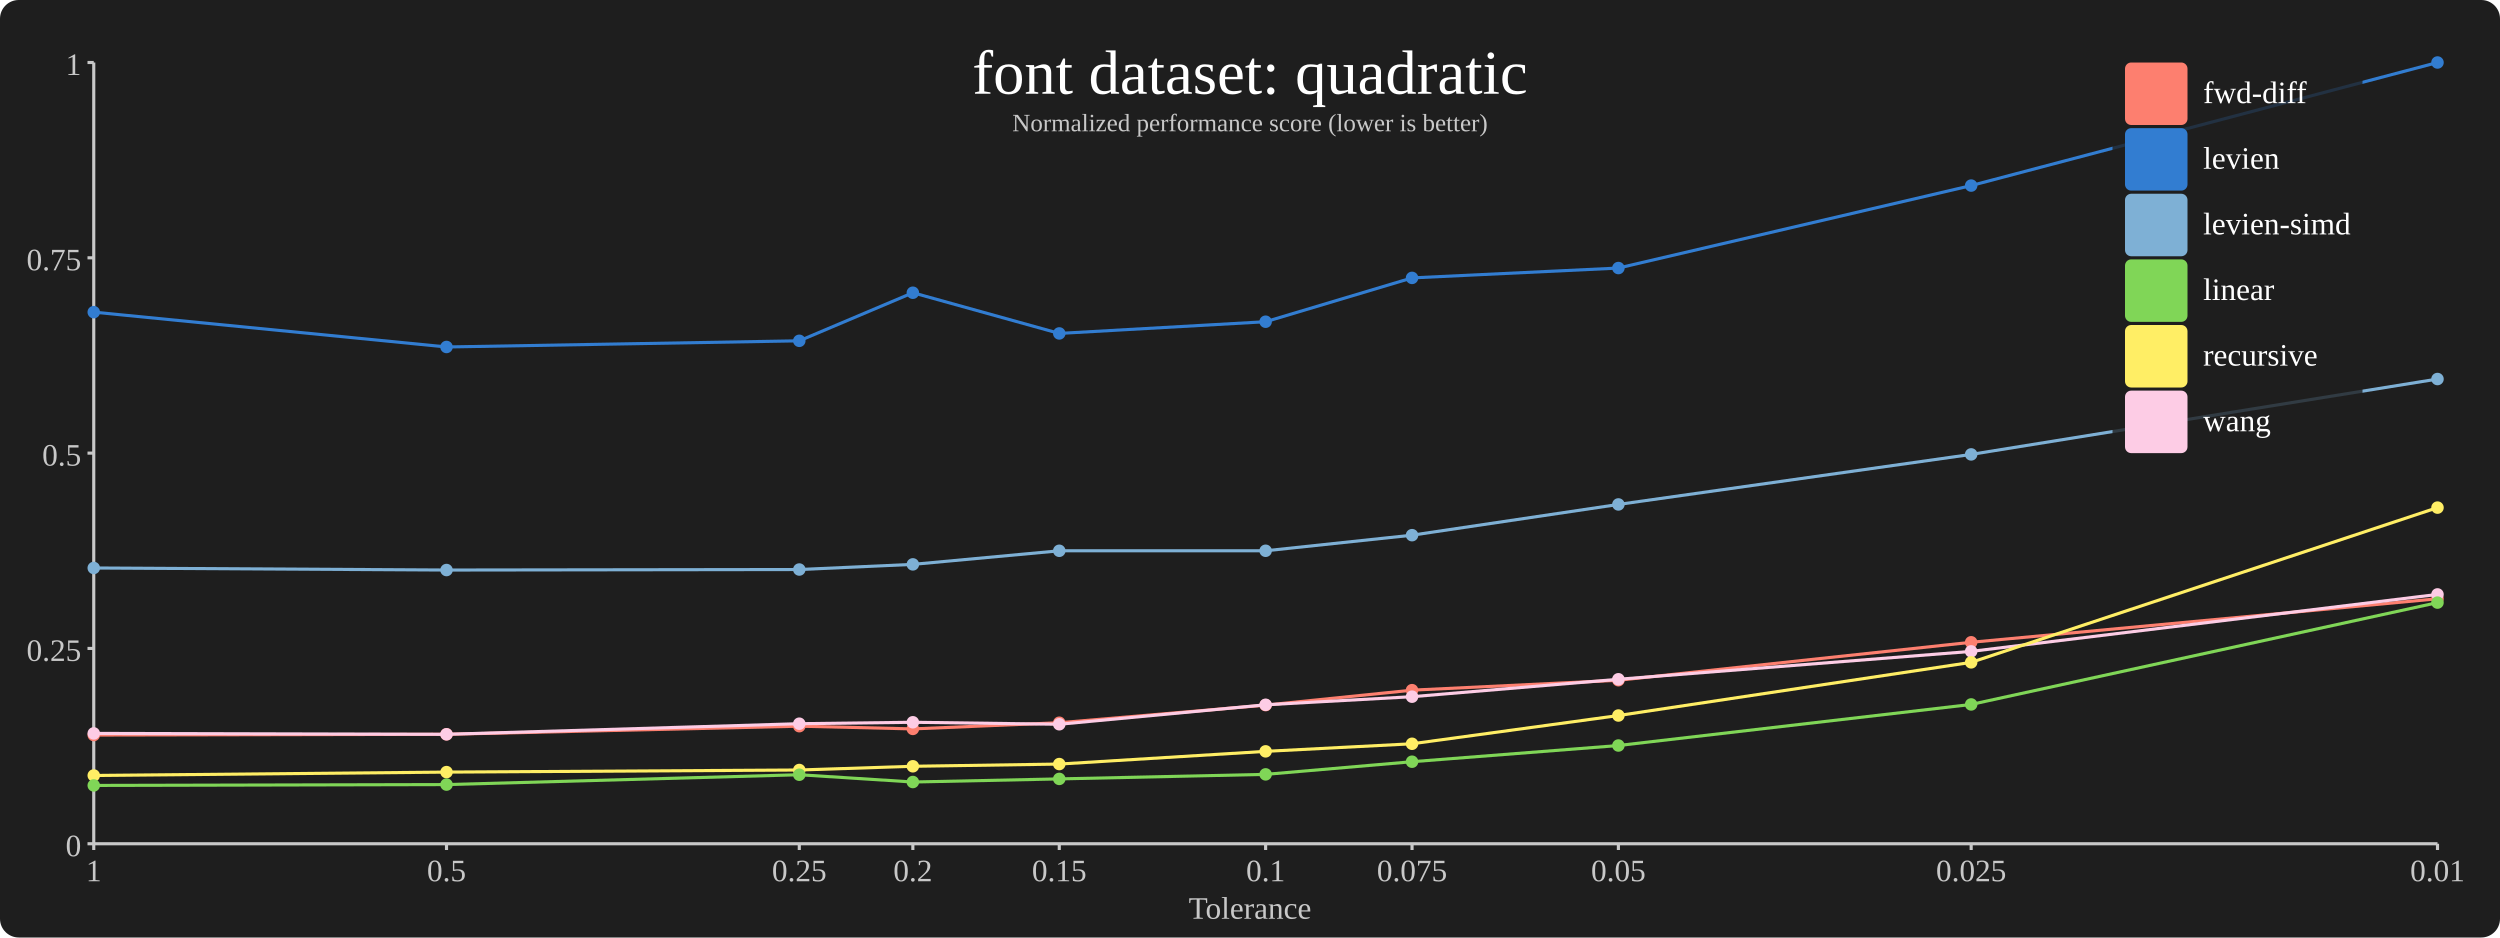
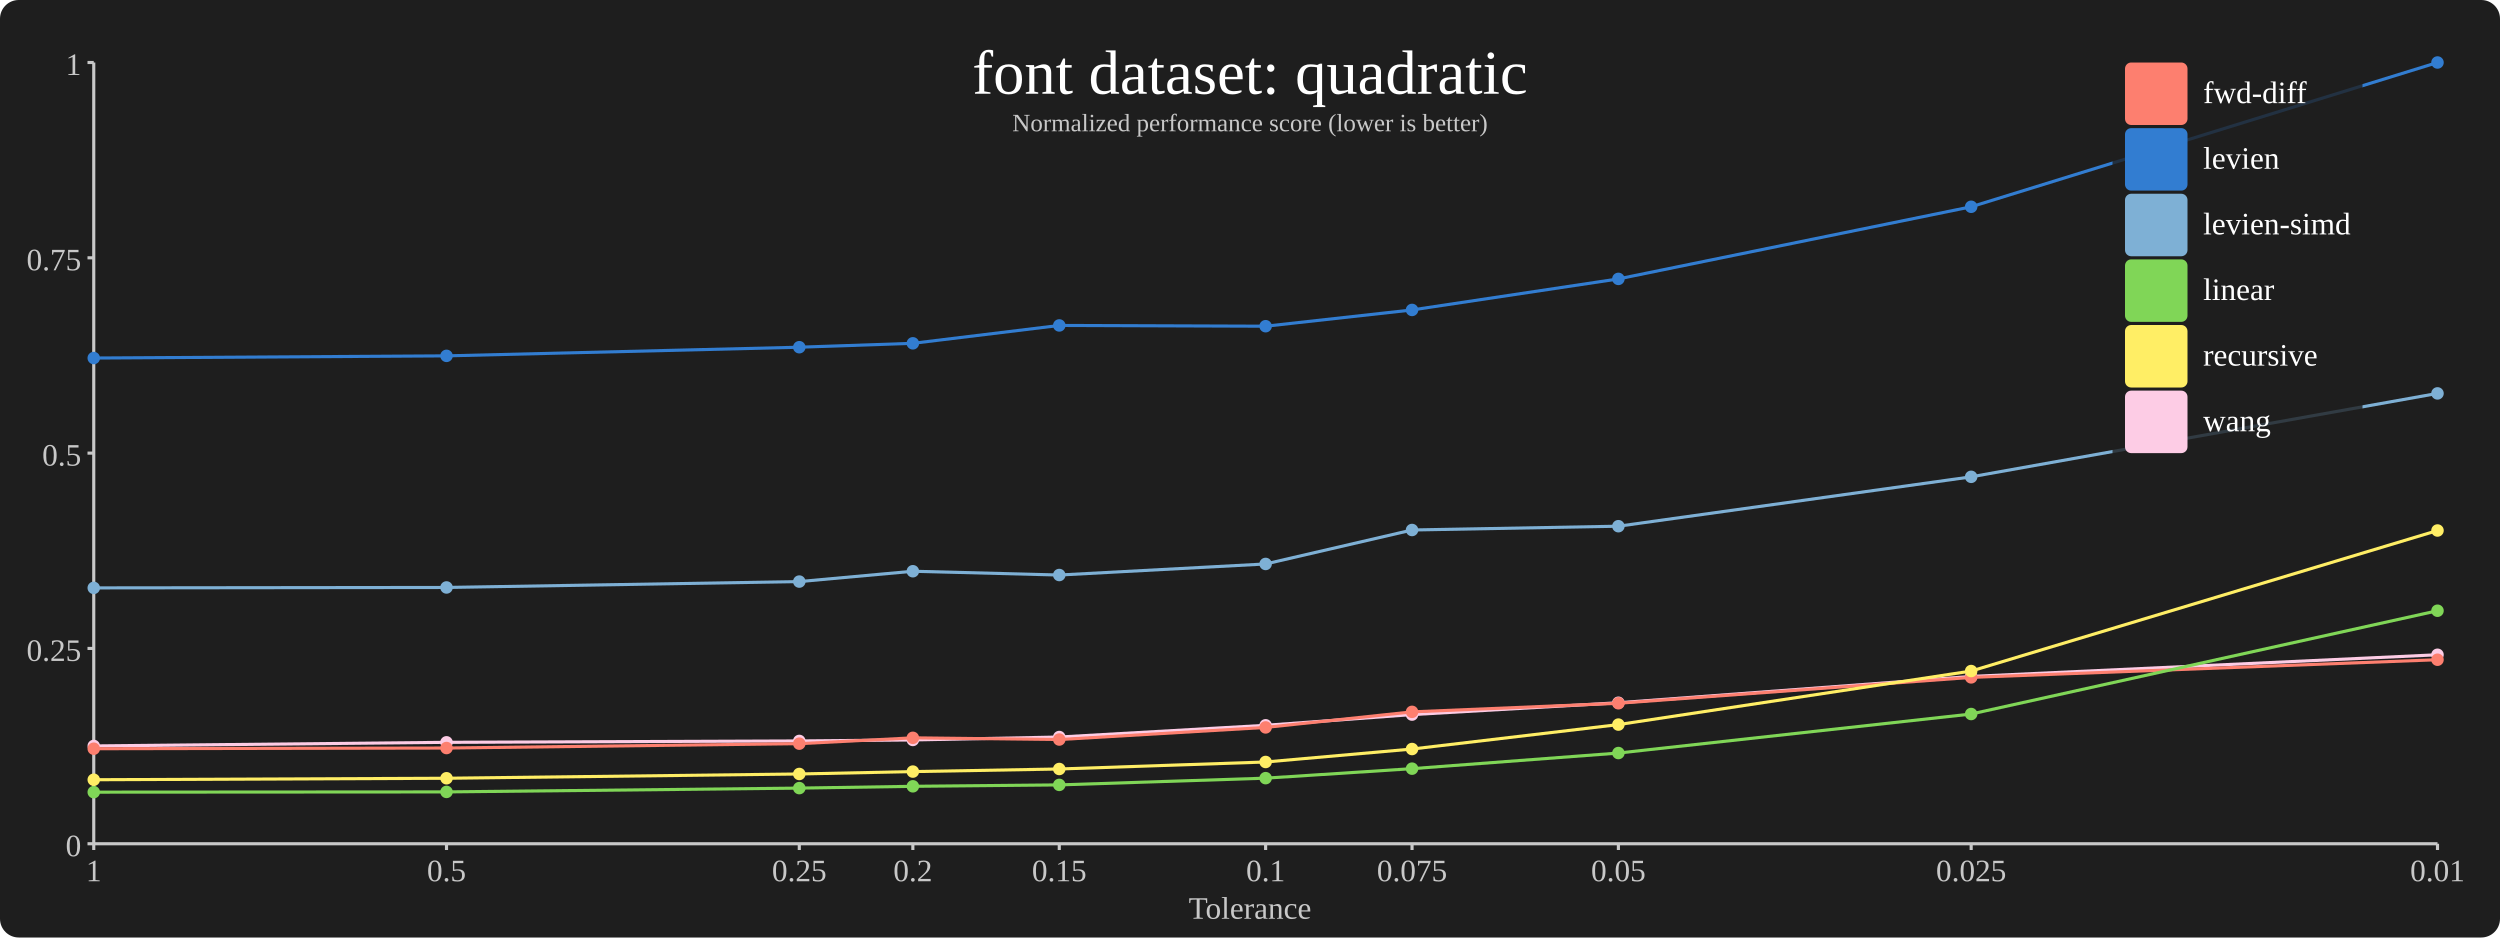
<svg xmlns="http://www.w3.org/2000/svg" viewBox="0 0 800 300">
  <rect x="0" y="0" width="800" height="300" ry="6" style="fill:rgb(30,30,30);stroke:none;fill-opacity:1;stroke-opacity:1;" />
  <path d="M 30 20 L 30 270" style="stroke:rgb(200,200,200);stroke-width:1" />
  <path d="M 30 270 L 780 270" style="stroke:rgb(200,200,200);stroke-width:1" />
  <path d="M 780 270 L 780 272" style="stroke:rgb(200,200,200);stroke-width:1" />
  <text x="780" y="282" style="font-size:10px;fill:rgb(200,200,200);text-anchor:middle;text-align:center;"> 0.01 </text>
  <path d="M 630.772 270 L 630.772 272" style="stroke:rgb(200,200,200);stroke-width:1" />
  <text x="630.772" y="282" style="font-size:10px;fill:rgb(200,200,200);text-anchor:middle;text-align:center;"> 0.025 </text>
  <path d="M 517.886 270 L 517.886 272" style="stroke:rgb(200,200,200);stroke-width:1" />
  <text x="517.886" y="282" style="font-size:10px;fill:rgb(200,200,200);text-anchor:middle;text-align:center;"> 0.05 </text>
  <path d="M 451.852 270 L 451.852 272" style="stroke:rgb(200,200,200);stroke-width:1" />
  <text x="451.852" y="282" style="font-size:10px;fill:rgb(200,200,200);text-anchor:middle;text-align:center;"> 0.075 </text>
  <path d="M 405 270 L 405 272" style="stroke:rgb(200,200,200);stroke-width:1" />
  <text x="405" y="282" style="font-size:10px;fill:rgb(200,200,200);text-anchor:middle;text-align:center;"> 0.1 </text>
  <path d="M 338.966 270 L 338.966 272" style="stroke:rgb(200,200,200);stroke-width:1" />
  <text x="338.966" y="282" style="font-size:10px;fill:rgb(200,200,200);text-anchor:middle;text-align:center;"> 0.15 </text>
  <path d="M 292.114 270 L 292.114 272" style="stroke:rgb(200,200,200);stroke-width:1" />
  <text x="292.114" y="282" style="font-size:10px;fill:rgb(200,200,200);text-anchor:middle;text-align:center;"> 0.2 </text>
  <path d="M 255.773 270 L 255.773 272" style="stroke:rgb(200,200,200);stroke-width:1" />
  <text x="255.773" y="282" style="font-size:10px;fill:rgb(200,200,200);text-anchor:middle;text-align:center;"> 0.25 </text>
  <path d="M 142.886 270 L 142.886 272" style="stroke:rgb(200,200,200);stroke-width:1" />
  <text x="142.886" y="282" style="font-size:10px;fill:rgb(200,200,200);text-anchor:middle;text-align:center;"> 0.5 </text>
  <path d="M 30 270 L 30 272" style="stroke:rgb(200,200,200);stroke-width:1" />
  <text x="30" y="282" style="font-size:10px;fill:rgb(200,200,200);text-anchor:middle;text-align:center;"> 1 </text>
  <path d="M 28 270 L 30 270" style="stroke:rgb(200,200,200);stroke-width:1" />
  <text x="26" y="274" style="font-size:10px;fill:rgb(200,200,200);text-anchor:end;text-align:right;"> 0 </text>
  <path d="M 28 207.5 L 30 207.5" style="stroke:rgb(200,200,200);stroke-width:1" />
  <text x="26" y="211.5" style="font-size:10px;fill:rgb(200,200,200);text-anchor:end;text-align:right;"> 0.25 </text>
  <path d="M 28 145 L 30 145" style="stroke:rgb(200,200,200);stroke-width:1" />
  <text x="26" y="149" style="font-size:10px;fill:rgb(200,200,200);text-anchor:end;text-align:right;"> 0.5 </text>
  <path d="M 28 82.5 L 30 82.5" style="stroke:rgb(200,200,200);stroke-width:1" />
  <text x="26" y="86.5" style="font-size:10px;fill:rgb(200,200,200);text-anchor:end;text-align:right;"> 0.75 </text>
  <path d="M 28 20 L 30 20" style="stroke:rgb(200,200,200);stroke-width:1" />
  <text x="26" y="24" style="font-size:10px;fill:rgb(200,200,200);text-anchor:end;text-align:right;"> 1 </text>
  <text x="400" y="294" style="font-size:10px;fill:rgb(200,200,200);text-anchor:middle;text-align:center;"> Tolerance </text>
-   <circle cx="780" cy="191.6" r="2" style="fill:rgb(253,127,111);stroke:none;fill-opacity:1;stroke-opacity:1;" />
-   <path d="M 780 191.6 L 630.772 205.528" style="stroke:rgb(253,127,111);stroke-width:1" />
-   <circle cx="630.772" cy="205.528" r="2" style="fill:rgb(253,127,111);stroke:none;fill-opacity:1;stroke-opacity:1;" />
-   <path d="M 630.772 205.528 L 517.886 217.675" style="stroke:rgb(253,127,111);stroke-width:1" />
-   <circle cx="517.886" cy="217.675" r="2" style="fill:rgb(253,127,111);stroke:none;fill-opacity:1;stroke-opacity:1;" />
-   <path d="M 517.886 217.675 L 451.852 220.853" style="stroke:rgb(253,127,111);stroke-width:1" />
-   <circle cx="451.852" cy="220.853" r="2" style="fill:rgb(253,127,111);stroke:none;fill-opacity:1;stroke-opacity:1;" />
-   <path d="M 451.852 220.853 L 405 225.632" style="stroke:rgb(253,127,111);stroke-width:1" />
-   <circle cx="405" cy="225.632" r="2" style="fill:rgb(253,127,111);stroke:none;fill-opacity:1;stroke-opacity:1;" />
-   <path d="M 405 225.632 L 338.966 231.272" style="stroke:rgb(253,127,111);stroke-width:1" />
-   <circle cx="338.966" cy="231.272" r="2" style="fill:rgb(253,127,111);stroke:none;fill-opacity:1;stroke-opacity:1;" />
-   <path d="M 338.966 231.272 L 292.114 233.25" style="stroke:rgb(253,127,111);stroke-width:1" />
-   <circle cx="292.114" cy="233.25" r="2" style="fill:rgb(253,127,111);stroke:none;fill-opacity:1;stroke-opacity:1;" />
-   <path d="M 292.114 233.25 L 255.773 232.377" style="stroke:rgb(253,127,111);stroke-width:1" />
-   <circle cx="255.773" cy="232.377" r="2" style="fill:rgb(253,127,111);stroke:none;fill-opacity:1;stroke-opacity:1;" />
-   <path d="M 255.773 232.377 L 142.886 234.975" style="stroke:rgb(253,127,111);stroke-width:1" />
-   <circle cx="142.886" cy="234.975" r="2" style="fill:rgb(253,127,111);stroke:none;fill-opacity:1;stroke-opacity:1;" />
-   <path d="M 142.886 234.975 L 30 235.215" style="stroke:rgb(253,127,111);stroke-width:1" />
-   <circle cx="30" cy="235.215" r="2" style="fill:rgb(253,127,111);stroke:none;fill-opacity:1;stroke-opacity:1;" />
-   <circle cx="780" cy="190.213" r="2" style="fill:rgb(253,204,229);stroke:none;fill-opacity:1;stroke-opacity:1;" />
-   <path d="M 780 190.213 L 630.772 208.442" style="stroke:rgb(253,204,229);stroke-width:1" />
-   <circle cx="630.772" cy="208.442" r="2" style="fill:rgb(253,204,229);stroke:none;fill-opacity:1;stroke-opacity:1;" />
-   <path d="M 630.772 208.442 L 517.886 217.365" style="stroke:rgb(253,204,229);stroke-width:1" />
-   <circle cx="517.886" cy="217.365" r="2" style="fill:rgb(253,204,229);stroke:none;fill-opacity:1;stroke-opacity:1;" />
-   <path d="M 517.886 217.365 L 451.852 222.942" style="stroke:rgb(253,204,229);stroke-width:1" />
-   <circle cx="451.852" cy="222.942" r="2" style="fill:rgb(253,204,229);stroke:none;fill-opacity:1;stroke-opacity:1;" />
-   <path d="M 451.852 222.942 L 405 225.532" style="stroke:rgb(253,204,229);stroke-width:1" />
-   <circle cx="405" cy="225.532" r="2" style="fill:rgb(253,204,229);stroke:none;fill-opacity:1;stroke-opacity:1;" />
-   <path d="M 405 225.532 L 338.966 231.765" style="stroke:rgb(253,204,229);stroke-width:1" />
-   <circle cx="338.966" cy="231.765" r="2" style="fill:rgb(253,204,229);stroke:none;fill-opacity:1;stroke-opacity:1;" />
-   <path d="M 338.966 231.765 L 292.114 231.127" style="stroke:rgb(253,204,229);stroke-width:1" />
-   <circle cx="292.114" cy="231.127" r="2" style="fill:rgb(253,204,229);stroke:none;fill-opacity:1;stroke-opacity:1;" />
-   <path d="M 292.114 231.127 L 255.773 231.583" style="stroke:rgb(253,204,229);stroke-width:1" />
-   <circle cx="255.773" cy="231.583" r="2" style="fill:rgb(253,204,229);stroke:none;fill-opacity:1;stroke-opacity:1;" />
-   <path d="M 255.773 231.583 L 142.886 234.975" style="stroke:rgb(253,204,229);stroke-width:1" />
-   <circle cx="142.886" cy="234.975" r="2" style="fill:rgb(253,204,229);stroke:none;fill-opacity:1;stroke-opacity:1;" />
-   <path d="M 142.886 234.975 L 30 234.688" style="stroke:rgb(253,204,229);stroke-width:1" />
-   <circle cx="30" cy="234.688" r="2" style="fill:rgb(253,204,229);stroke:none;fill-opacity:1;stroke-opacity:1;" />
+   <circle cx="780" cy="209.525" r="2" style="fill:rgb(253,204,229);stroke:none;fill-opacity:1;stroke-opacity:1;" />
+   <path d="M 780 209.525 L 630.772 216.463" style="stroke:rgb(253,204,229);stroke-width:1" />
+   <circle cx="630.772" cy="216.463" r="2" style="fill:rgb(253,204,229);stroke:none;fill-opacity:1;stroke-opacity:1;" />
+   <path d="M 630.772 216.463 L 517.886 224.877" style="stroke:rgb(253,204,229);stroke-width:1" />
+   <circle cx="517.886" cy="224.877" r="2" style="fill:rgb(253,204,229);stroke:none;fill-opacity:1;stroke-opacity:1;" />
+   <path d="M 517.886 224.877 L 451.852 228.667" style="stroke:rgb(253,204,229);stroke-width:1" />
+   <circle cx="451.852" cy="228.667" r="2" style="fill:rgb(253,204,229);stroke:none;fill-opacity:1;stroke-opacity:1;" />
+   <path d="M 451.852 228.667 L 405 232.095" style="stroke:rgb(253,204,229);stroke-width:1" />
+   <circle cx="405" cy="232.095" r="2" style="fill:rgb(253,204,229);stroke:none;fill-opacity:1;stroke-opacity:1;" />
+   <path d="M 405 232.095 L 338.966 235.85" style="stroke:rgb(253,204,229);stroke-width:1" />
+   <circle cx="338.966" cy="235.85" r="2" style="fill:rgb(253,204,229);stroke:none;fill-opacity:1;stroke-opacity:1;" />
+   <path d="M 338.966 235.85 L 292.114 236.782" style="stroke:rgb(253,204,229);stroke-width:1" />
+   <circle cx="292.114" cy="236.782" r="2" style="fill:rgb(253,204,229);stroke:none;fill-opacity:1;stroke-opacity:1;" />
+   <path d="M 292.114 236.782 L 255.773 237.103" style="stroke:rgb(253,204,229);stroke-width:1" />
+   <circle cx="255.773" cy="237.103" r="2" style="fill:rgb(253,204,229);stroke:none;fill-opacity:1;stroke-opacity:1;" />
+   <path d="M 255.773 237.103 L 142.886 237.545" style="stroke:rgb(253,204,229);stroke-width:1" />
+   <circle cx="142.886" cy="237.545" r="2" style="fill:rgb(253,204,229);stroke:none;fill-opacity:1;stroke-opacity:1;" />
+   <path d="M 142.886 237.545 L 30 238.702" style="stroke:rgb(253,204,229);stroke-width:1" />
+   <circle cx="30" cy="238.702" r="2" style="fill:rgb(253,204,229);stroke:none;fill-opacity:1;stroke-opacity:1;" />
+   <circle cx="780" cy="125.888" r="2" style="fill:rgb(126,176,213);stroke:none;fill-opacity:1;stroke-opacity:1;" />
+   <path d="M 780 125.888 L 630.772 152.585" style="stroke:rgb(126,176,213);stroke-width:1" />
+   <circle cx="630.772" cy="152.585" r="2" style="fill:rgb(126,176,213);stroke:none;fill-opacity:1;stroke-opacity:1;" />
+   <path d="M 630.772 152.585 L 517.886 168.385" style="stroke:rgb(126,176,213);stroke-width:1" />
+   <circle cx="517.886" cy="168.385" r="2" style="fill:rgb(126,176,213);stroke:none;fill-opacity:1;stroke-opacity:1;" />
+   <path d="M 517.886 168.385 L 451.852 169.6" style="stroke:rgb(126,176,213);stroke-width:1" />
+   <circle cx="451.852" cy="169.6" r="2" style="fill:rgb(126,176,213);stroke:none;fill-opacity:1;stroke-opacity:1;" />
+   <path d="M 451.852 169.6 L 405 180.465" style="stroke:rgb(126,176,213);stroke-width:1" />
+   <circle cx="405" cy="180.465" r="2" style="fill:rgb(126,176,213);stroke:none;fill-opacity:1;stroke-opacity:1;" />
+   <path d="M 405 180.465 L 338.966 184.007" style="stroke:rgb(126,176,213);stroke-width:1" />
+   <circle cx="338.966" cy="184.007" r="2" style="fill:rgb(126,176,213);stroke:none;fill-opacity:1;stroke-opacity:1;" />
+   <path d="M 338.966 184.007 L 292.114 182.798" style="stroke:rgb(126,176,213);stroke-width:1" />
+   <circle cx="292.114" cy="182.798" r="2" style="fill:rgb(126,176,213);stroke:none;fill-opacity:1;stroke-opacity:1;" />
+   <path d="M 292.114 182.798 L 255.773 186.105" style="stroke:rgb(126,176,213);stroke-width:1" />
+   <circle cx="255.773" cy="186.105" r="2" style="fill:rgb(126,176,213);stroke:none;fill-opacity:1;stroke-opacity:1;" />
+   <path d="M 255.773 186.105 L 142.886 187.988" style="stroke:rgb(126,176,213);stroke-width:1" />
+   <circle cx="142.886" cy="187.988" r="2" style="fill:rgb(126,176,213);stroke:none;fill-opacity:1;stroke-opacity:1;" />
+   <path d="M 142.886 187.988 L 30 188.125" style="stroke:rgb(126,176,213);stroke-width:1" />
+   <circle cx="30" cy="188.125" r="2" style="fill:rgb(126,176,213);stroke:none;fill-opacity:1;stroke-opacity:1;" />
+   <circle cx="780" cy="211.113" r="2" style="fill:rgb(253,127,111);stroke:none;fill-opacity:1;stroke-opacity:1;" />
+   <path d="M 780 211.113 L 630.772 216.762" style="stroke:rgb(253,127,111);stroke-width:1" />
+   <circle cx="630.772" cy="216.762" r="2" style="fill:rgb(253,127,111);stroke:none;fill-opacity:1;stroke-opacity:1;" />
+   <path d="M 630.772 216.762 L 517.886 225.045" style="stroke:rgb(253,127,111);stroke-width:1" />
+   <circle cx="517.886" cy="225.045" r="2" style="fill:rgb(253,127,111);stroke:none;fill-opacity:1;stroke-opacity:1;" />
+   <path d="M 517.886 225.045 L 451.852 227.795" style="stroke:rgb(253,127,111);stroke-width:1" />
+   <circle cx="451.852" cy="227.795" r="2" style="fill:rgb(253,127,111);stroke:none;fill-opacity:1;stroke-opacity:1;" />
+   <path d="M 451.852 227.795 L 405 232.772" style="stroke:rgb(253,127,111);stroke-width:1" />
+   <circle cx="405" cy="232.772" r="2" style="fill:rgb(253,127,111);stroke:none;fill-opacity:1;stroke-opacity:1;" />
+   <path d="M 405 232.772 L 338.966 236.65" style="stroke:rgb(253,127,111);stroke-width:1" />
+   <circle cx="338.966" cy="236.65" r="2" style="fill:rgb(253,127,111);stroke:none;fill-opacity:1;stroke-opacity:1;" />
+   <path d="M 338.966 236.65 L 292.114 236.107" style="stroke:rgb(253,127,111);stroke-width:1" />
+   <circle cx="292.114" cy="236.107" r="2" style="fill:rgb(253,127,111);stroke:none;fill-opacity:1;stroke-opacity:1;" />
+   <path d="M 292.114 236.107 L 255.773 237.972" style="stroke:rgb(253,127,111);stroke-width:1" />
+   <circle cx="255.773" cy="237.972" r="2" style="fill:rgb(253,127,111);stroke:none;fill-opacity:1;stroke-opacity:1;" />
+   <path d="M 255.773 237.972 L 142.886 239.373" style="stroke:rgb(253,127,111);stroke-width:1" />
+   <circle cx="142.886" cy="239.373" r="2" style="fill:rgb(253,127,111);stroke:none;fill-opacity:1;stroke-opacity:1;" />
+   <path d="M 142.886 239.373 L 30 239.59" style="stroke:rgb(253,127,111);stroke-width:1" />
+   <circle cx="30" cy="239.59" r="2" style="fill:rgb(253,127,111);stroke:none;fill-opacity:1;stroke-opacity:1;" />
+   <circle cx="780" cy="169.762" r="2" style="fill:rgb(255,238,101);stroke:none;fill-opacity:1;stroke-opacity:1;" />
+   <path d="M 780 169.762 L 630.772 214.735" style="stroke:rgb(255,238,101);stroke-width:1" />
+   <circle cx="630.772" cy="214.735" r="2" style="fill:rgb(255,238,101);stroke:none;fill-opacity:1;stroke-opacity:1;" />
+   <path d="M 630.772 214.735 L 517.886 231.868" style="stroke:rgb(255,238,101);stroke-width:1" />
+   <circle cx="517.886" cy="231.868" r="2" style="fill:rgb(255,238,101);stroke:none;fill-opacity:1;stroke-opacity:1;" />
+   <path d="M 517.886 231.868 L 451.852 239.688" style="stroke:rgb(255,238,101);stroke-width:1" />
+   <circle cx="451.852" cy="239.688" r="2" style="fill:rgb(255,238,101);stroke:none;fill-opacity:1;stroke-opacity:1;" />
+   <path d="M 451.852 239.688 L 405 243.835" style="stroke:rgb(255,238,101);stroke-width:1" />
+   <circle cx="405" cy="243.835" r="2" style="fill:rgb(255,238,101);stroke:none;fill-opacity:1;stroke-opacity:1;" />
+   <path d="M 405 243.835 L 338.966 246.077" style="stroke:rgb(255,238,101);stroke-width:1" />
+   <circle cx="338.966" cy="246.077" r="2" style="fill:rgb(255,238,101);stroke:none;fill-opacity:1;stroke-opacity:1;" />
+   <path d="M 338.966 246.077 L 292.114 246.907" style="stroke:rgb(255,238,101);stroke-width:1" />
+   <circle cx="292.114" cy="246.907" r="2" style="fill:rgb(255,238,101);stroke:none;fill-opacity:1;stroke-opacity:1;" />
+   <path d="M 292.114 246.907 L 255.773 247.673" style="stroke:rgb(255,238,101);stroke-width:1" />
+   <circle cx="255.773" cy="247.673" r="2" style="fill:rgb(255,238,101);stroke:none;fill-opacity:1;stroke-opacity:1;" />
+   <path d="M 255.773 247.673 L 142.886 249.042" style="stroke:rgb(255,238,101);stroke-width:1" />
+   <circle cx="142.886" cy="249.042" r="2" style="fill:rgb(255,238,101);stroke:none;fill-opacity:1;stroke-opacity:1;" />
+   <path d="M 142.886 249.042 L 30 249.515" style="stroke:rgb(255,238,101);stroke-width:1" />
+   <circle cx="30" cy="249.515" r="2" style="fill:rgb(255,238,101);stroke:none;fill-opacity:1;stroke-opacity:1;" />
+   <circle cx="780" cy="195.435" r="2" style="fill:rgb(128,214,87);stroke:none;fill-opacity:1;stroke-opacity:1;" />
+   <path d="M 780 195.435 L 630.772 228.485" style="stroke:rgb(128,214,87);stroke-width:1" />
+   <circle cx="630.772" cy="228.485" r="2" style="fill:rgb(128,214,87);stroke:none;fill-opacity:1;stroke-opacity:1;" />
+   <path d="M 630.772 228.485 L 517.886 240.972" style="stroke:rgb(128,214,87);stroke-width:1" />
+   <circle cx="517.886" cy="240.972" r="2" style="fill:rgb(128,214,87);stroke:none;fill-opacity:1;stroke-opacity:1;" />
+   <path d="M 517.886 240.972 L 451.852 245.97" style="stroke:rgb(128,214,87);stroke-width:1" />
+   <circle cx="451.852" cy="245.97" r="2" style="fill:rgb(128,214,87);stroke:none;fill-opacity:1;stroke-opacity:1;" />
+   <path d="M 451.852 245.97 L 405 249.01" style="stroke:rgb(128,214,87);stroke-width:1" />
+   <circle cx="405" cy="249.01" r="2" style="fill:rgb(128,214,87);stroke:none;fill-opacity:1;stroke-opacity:1;" />
+   <path d="M 405 249.01 L 338.966 251.167" style="stroke:rgb(128,214,87);stroke-width:1" />
+   <circle cx="338.966" cy="251.167" r="2" style="fill:rgb(128,214,87);stroke:none;fill-opacity:1;stroke-opacity:1;" />
+   <path d="M 338.966 251.167 L 292.114 251.62" style="stroke:rgb(128,214,87);stroke-width:1" />
+   <circle cx="292.114" cy="251.62" r="2" style="fill:rgb(128,214,87);stroke:none;fill-opacity:1;stroke-opacity:1;" />
+   <path d="M 292.114 251.62 L 255.773 252.195" style="stroke:rgb(128,214,87);stroke-width:1" />
+   <circle cx="255.773" cy="252.195" r="2" style="fill:rgb(128,214,87);stroke:none;fill-opacity:1;stroke-opacity:1;" />
+   <path d="M 255.773 252.195 L 142.886 253.41" style="stroke:rgb(128,214,87);stroke-width:1" />
+   <circle cx="142.886" cy="253.41" r="2" style="fill:rgb(128,214,87);stroke:none;fill-opacity:1;stroke-opacity:1;" />
+   <path d="M 142.886 253.41 L 30 253.488" style="stroke:rgb(128,214,87);stroke-width:1" />
+   <circle cx="30" cy="253.488" r="2" style="fill:rgb(128,214,87);stroke:none;fill-opacity:1;stroke-opacity:1;" />
  <circle cx="780" cy="20" r="2" style="fill:rgb(50,125,209);stroke:none;fill-opacity:1;stroke-opacity:1;" />
-   <path d="M 780 20 L 630.772 59.385" style="stroke:rgb(50,125,209);stroke-width:1" />
-   <circle cx="630.772" cy="59.385" r="2" style="fill:rgb(50,125,209);stroke:none;fill-opacity:1;stroke-opacity:1;" />
-   <path d="M 630.772 59.385 L 517.886 85.775" style="stroke:rgb(50,125,209);stroke-width:1" />
-   <circle cx="517.886" cy="85.775" r="2" style="fill:rgb(50,125,209);stroke:none;fill-opacity:1;stroke-opacity:1;" />
-   <path d="M 517.886 85.775 L 451.852 88.928" style="stroke:rgb(50,125,209);stroke-width:1" />
-   <circle cx="451.852" cy="88.928" r="2" style="fill:rgb(50,125,209);stroke:none;fill-opacity:1;stroke-opacity:1;" />
-   <path d="M 451.852 88.928 L 405 102.95" style="stroke:rgb(50,125,209);stroke-width:1" />
-   <circle cx="405" cy="102.95" r="2" style="fill:rgb(50,125,209);stroke:none;fill-opacity:1;stroke-opacity:1;" />
-   <path d="M 405 102.95 L 338.966 106.697" style="stroke:rgb(50,125,209);stroke-width:1" />
-   <circle cx="338.966" cy="106.697" r="2" style="fill:rgb(50,125,209);stroke:none;fill-opacity:1;stroke-opacity:1;" />
-   <path d="M 338.966 106.697 L 292.114 93.678" style="stroke:rgb(50,125,209);stroke-width:1" />
-   <circle cx="292.114" cy="93.678" r="2" style="fill:rgb(50,125,209);stroke:none;fill-opacity:1;stroke-opacity:1;" />
-   <path d="M 292.114 93.678 L 255.773 109.06" style="stroke:rgb(50,125,209);stroke-width:1" />
-   <circle cx="255.773" cy="109.06" r="2" style="fill:rgb(50,125,209);stroke:none;fill-opacity:1;stroke-opacity:1;" />
-   <path d="M 255.773 109.06 L 142.886 111.032" style="stroke:rgb(50,125,209);stroke-width:1" />
-   <circle cx="142.886" cy="111.032" r="2" style="fill:rgb(50,125,209);stroke:none;fill-opacity:1;stroke-opacity:1;" />
-   <path d="M 142.886 111.032 L 30 99.888" style="stroke:rgb(50,125,209);stroke-width:1" />
-   <circle cx="30" cy="99.888" r="2" style="fill:rgb(50,125,209);stroke:none;fill-opacity:1;stroke-opacity:1;" />
-   <circle cx="780" cy="121.29" r="2" style="fill:rgb(126,176,213);stroke:none;fill-opacity:1;stroke-opacity:1;" />
-   <path d="M 780 121.29 L 630.772 145.407" style="stroke:rgb(126,176,213);stroke-width:1" />
-   <circle cx="630.772" cy="145.407" r="2" style="fill:rgb(126,176,213);stroke:none;fill-opacity:1;stroke-opacity:1;" />
-   <path d="M 630.772 145.407 L 517.886 161.42" style="stroke:rgb(126,176,213);stroke-width:1" />
-   <circle cx="517.886" cy="161.42" r="2" style="fill:rgb(126,176,213);stroke:none;fill-opacity:1;stroke-opacity:1;" />
-   <path d="M 517.886 161.42 L 451.852 171.255" style="stroke:rgb(126,176,213);stroke-width:1" />
-   <circle cx="451.852" cy="171.255" r="2" style="fill:rgb(126,176,213);stroke:none;fill-opacity:1;stroke-opacity:1;" />
-   <path d="M 451.852 171.255 L 405 176.248" style="stroke:rgb(126,176,213);stroke-width:1" />
-   <circle cx="405" cy="176.248" r="2" style="fill:rgb(126,176,213);stroke:none;fill-opacity:1;stroke-opacity:1;" />
-   <path d="M 405 176.248 L 338.966 176.252" style="stroke:rgb(126,176,213);stroke-width:1" />
-   <circle cx="338.966" cy="176.252" r="2" style="fill:rgb(126,176,213);stroke:none;fill-opacity:1;stroke-opacity:1;" />
-   <path d="M 338.966 176.252 L 292.114 180.6" style="stroke:rgb(126,176,213);stroke-width:1" />
-   <circle cx="292.114" cy="180.6" r="2" style="fill:rgb(126,176,213);stroke:none;fill-opacity:1;stroke-opacity:1;" />
-   <path d="M 292.114 180.6 L 255.773 182.248" style="stroke:rgb(126,176,213);stroke-width:1" />
-   <circle cx="255.773" cy="182.248" r="2" style="fill:rgb(126,176,213);stroke:none;fill-opacity:1;stroke-opacity:1;" />
-   <path d="M 255.773 182.248 L 142.886 182.412" style="stroke:rgb(126,176,213);stroke-width:1" />
-   <circle cx="142.886" cy="182.412" r="2" style="fill:rgb(126,176,213);stroke:none;fill-opacity:1;stroke-opacity:1;" />
-   <path d="M 142.886 182.412 L 30 181.752" style="stroke:rgb(126,176,213);stroke-width:1" />
-   <circle cx="30" cy="181.752" r="2" style="fill:rgb(126,176,213);stroke:none;fill-opacity:1;stroke-opacity:1;" />
-   <circle cx="780" cy="162.435" r="2" style="fill:rgb(255,238,101);stroke:none;fill-opacity:1;stroke-opacity:1;" />
-   <path d="M 780 162.435 L 630.772 211.952" style="stroke:rgb(255,238,101);stroke-width:1" />
-   <circle cx="630.772" cy="211.952" r="2" style="fill:rgb(255,238,101);stroke:none;fill-opacity:1;stroke-opacity:1;" />
-   <path d="M 630.772 211.952 L 517.886 228.968" style="stroke:rgb(255,238,101);stroke-width:1" />
-   <circle cx="517.886" cy="228.968" r="2" style="fill:rgb(255,238,101);stroke:none;fill-opacity:1;stroke-opacity:1;" />
-   <path d="M 517.886 228.968 L 451.852 238.007" style="stroke:rgb(255,238,101);stroke-width:1" />
-   <circle cx="451.852" cy="238.007" r="2" style="fill:rgb(255,238,101);stroke:none;fill-opacity:1;stroke-opacity:1;" />
-   <path d="M 451.852 238.007 L 405 240.433" style="stroke:rgb(255,238,101);stroke-width:1" />
-   <circle cx="405" cy="240.433" r="2" style="fill:rgb(255,238,101);stroke:none;fill-opacity:1;stroke-opacity:1;" />
-   <path d="M 405 240.433 L 338.966 244.5" style="stroke:rgb(255,238,101);stroke-width:1" />
-   <circle cx="338.966" cy="244.5" r="2" style="fill:rgb(255,238,101);stroke:none;fill-opacity:1;stroke-opacity:1;" />
-   <path d="M 338.966 244.5 L 292.114 245.21" style="stroke:rgb(255,238,101);stroke-width:1" />
-   <circle cx="292.114" cy="245.21" r="2" style="fill:rgb(255,238,101);stroke:none;fill-opacity:1;stroke-opacity:1;" />
-   <path d="M 292.114 245.21 L 255.773 246.4" style="stroke:rgb(255,238,101);stroke-width:1" />
-   <circle cx="255.773" cy="246.4" r="2" style="fill:rgb(255,238,101);stroke:none;fill-opacity:1;stroke-opacity:1;" />
-   <path d="M 255.773 246.4 L 142.886 247.072" style="stroke:rgb(255,238,101);stroke-width:1" />
-   <circle cx="142.886" cy="247.072" r="2" style="fill:rgb(255,238,101);stroke:none;fill-opacity:1;stroke-opacity:1;" />
-   <path d="M 142.886 247.072 L 30 248.153" style="stroke:rgb(255,238,101);stroke-width:1" />
-   <circle cx="30" cy="248.153" r="2" style="fill:rgb(255,238,101);stroke:none;fill-opacity:1;stroke-opacity:1;" />
-   <circle cx="780" cy="192.83" r="2" style="fill:rgb(128,214,87);stroke:none;fill-opacity:1;stroke-opacity:1;" />
-   <path d="M 780 192.83 L 630.772 225.42" style="stroke:rgb(128,214,87);stroke-width:1" />
-   <circle cx="630.772" cy="225.42" r="2" style="fill:rgb(128,214,87);stroke:none;fill-opacity:1;stroke-opacity:1;" />
-   <path d="M 630.772 225.42 L 517.886 238.565" style="stroke:rgb(128,214,87);stroke-width:1" />
-   <circle cx="517.886" cy="238.565" r="2" style="fill:rgb(128,214,87);stroke:none;fill-opacity:1;stroke-opacity:1;" />
-   <path d="M 517.886 238.565 L 451.852 243.748" style="stroke:rgb(128,214,87);stroke-width:1" />
-   <circle cx="451.852" cy="243.748" r="2" style="fill:rgb(128,214,87);stroke:none;fill-opacity:1;stroke-opacity:1;" />
-   <path d="M 451.852 243.748 L 405 247.798" style="stroke:rgb(128,214,87);stroke-width:1" />
-   <circle cx="405" cy="247.798" r="2" style="fill:rgb(128,214,87);stroke:none;fill-opacity:1;stroke-opacity:1;" />
-   <path d="M 405 247.798 L 338.966 249.25" style="stroke:rgb(128,214,87);stroke-width:1" />
-   <circle cx="338.966" cy="249.25" r="2" style="fill:rgb(128,214,87);stroke:none;fill-opacity:1;stroke-opacity:1;" />
-   <path d="M 338.966 249.25 L 292.114 250.245" style="stroke:rgb(128,214,87);stroke-width:1" />
-   <circle cx="292.114" cy="250.245" r="2" style="fill:rgb(128,214,87);stroke:none;fill-opacity:1;stroke-opacity:1;" />
-   <path d="M 292.114 250.245 L 255.773 247.915" style="stroke:rgb(128,214,87);stroke-width:1" />
-   <circle cx="255.773" cy="247.915" r="2" style="fill:rgb(128,214,87);stroke:none;fill-opacity:1;stroke-opacity:1;" />
-   <path d="M 255.773 247.915 L 142.886 251.065" style="stroke:rgb(128,214,87);stroke-width:1" />
-   <circle cx="142.886" cy="251.065" r="2" style="fill:rgb(128,214,87);stroke:none;fill-opacity:1;stroke-opacity:1;" />
-   <path d="M 142.886 251.065 L 30 251.34" style="stroke:rgb(128,214,87);stroke-width:1" />
-   <circle cx="30" cy="251.34" r="2" style="fill:rgb(128,214,87);stroke:none;fill-opacity:1;stroke-opacity:1;" />
+   <path d="M 780 20 L 630.772 66.17" style="stroke:rgb(50,125,209);stroke-width:1" />
+   <circle cx="630.772" cy="66.17" r="2" style="fill:rgb(50,125,209);stroke:none;fill-opacity:1;stroke-opacity:1;" />
+   <path d="M 630.772 66.17 L 517.886 89.248" style="stroke:rgb(50,125,209);stroke-width:1" />
+   <circle cx="517.886" cy="89.248" r="2" style="fill:rgb(50,125,209);stroke:none;fill-opacity:1;stroke-opacity:1;" />
+   <path d="M 517.886 89.248 L 451.852 99.18" style="stroke:rgb(50,125,209);stroke-width:1" />
+   <circle cx="451.852" cy="99.18" r="2" style="fill:rgb(50,125,209);stroke:none;fill-opacity:1;stroke-opacity:1;" />
+   <path d="M 451.852 99.18 L 405 104.385" style="stroke:rgb(50,125,209);stroke-width:1" />
+   <circle cx="405" cy="104.385" r="2" style="fill:rgb(50,125,209);stroke:none;fill-opacity:1;stroke-opacity:1;" />
+   <path d="M 405 104.385 L 338.966 104.14" style="stroke:rgb(50,125,209);stroke-width:1" />
+   <circle cx="338.966" cy="104.14" r="2" style="fill:rgb(50,125,209);stroke:none;fill-opacity:1;stroke-opacity:1;" />
+   <path d="M 338.966 104.14 L 292.114 109.862" style="stroke:rgb(50,125,209);stroke-width:1" />
+   <circle cx="292.114" cy="109.862" r="2" style="fill:rgb(50,125,209);stroke:none;fill-opacity:1;stroke-opacity:1;" />
+   <path d="M 292.114 109.862 L 255.773 111.108" style="stroke:rgb(50,125,209);stroke-width:1" />
+   <circle cx="255.773" cy="111.108" r="2" style="fill:rgb(50,125,209);stroke:none;fill-opacity:1;stroke-opacity:1;" />
+   <path d="M 255.773 111.108 L 142.886 113.875" style="stroke:rgb(50,125,209);stroke-width:1" />
+   <circle cx="142.886" cy="113.875" r="2" style="fill:rgb(50,125,209);stroke:none;fill-opacity:1;stroke-opacity:1;" />
+   <path d="M 142.886 113.875 L 30 114.572" style="stroke:rgb(50,125,209);stroke-width:1" />
+   <circle cx="30" cy="114.572" r="2" style="fill:rgb(50,125,209);stroke:none;fill-opacity:1;stroke-opacity:1;" />
  <rect x="676" y="16" width="80" height="133" ry="4" style="fill:rgb(30,30,30);stroke:none;fill-opacity:0.8;stroke-opacity:1;" />
  <rect x="680" y="20" width="20" height="20" ry="2" style="fill:rgb(253,127,111);stroke:none;fill-opacity:1;stroke-opacity:1;" />
  <text x="705" y="33" style="font-size:10px;fill:rgb(255,255,255);text-anchor:start;text-align:left;"> fwd-diff </text>
  <rect x="680" y="41" width="20" height="20" ry="2" style="fill:rgb(50,125,209);stroke:none;fill-opacity:1;stroke-opacity:1;" />
  <text x="705" y="54" style="font-size:10px;fill:rgb(255,255,255);text-anchor:start;text-align:left;"> levien </text>
  <rect x="680" y="62" width="20" height="20" ry="2" style="fill:rgb(126,176,213);stroke:none;fill-opacity:1;stroke-opacity:1;" />
  <text x="705" y="75" style="font-size:10px;fill:rgb(255,255,255);text-anchor:start;text-align:left;"> levien-simd </text>
  <rect x="680" y="83" width="20" height="20" ry="2" style="fill:rgb(128,214,87);stroke:none;fill-opacity:1;stroke-opacity:1;" />
  <text x="705" y="96" style="font-size:10px;fill:rgb(255,255,255);text-anchor:start;text-align:left;"> linear </text>
  <rect x="680" y="104" width="20" height="20" ry="2" style="fill:rgb(255,238,101);stroke:none;fill-opacity:1;stroke-opacity:1;" />
  <text x="705" y="117" style="font-size:10px;fill:rgb(255,255,255);text-anchor:start;text-align:left;"> recursive </text>
  <rect x="680" y="125" width="20" height="20" ry="2" style="fill:rgb(253,204,229);stroke:none;fill-opacity:1;stroke-opacity:1;" />
  <text x="705" y="138" style="font-size:10px;fill:rgb(255,255,255);text-anchor:start;text-align:left;"> wang </text>
  <text x="400" y="30" style="font-size:20px;fill:rgb(255,255,255);text-anchor:middle;text-align:center;"> font dataset: quadratic </text>
  <text x="400" y="42" style="font-size:8px;fill:rgb(200,200,200);text-anchor:middle;text-align:center;"> Normalized performance score (lower is better) </text>
</svg>
